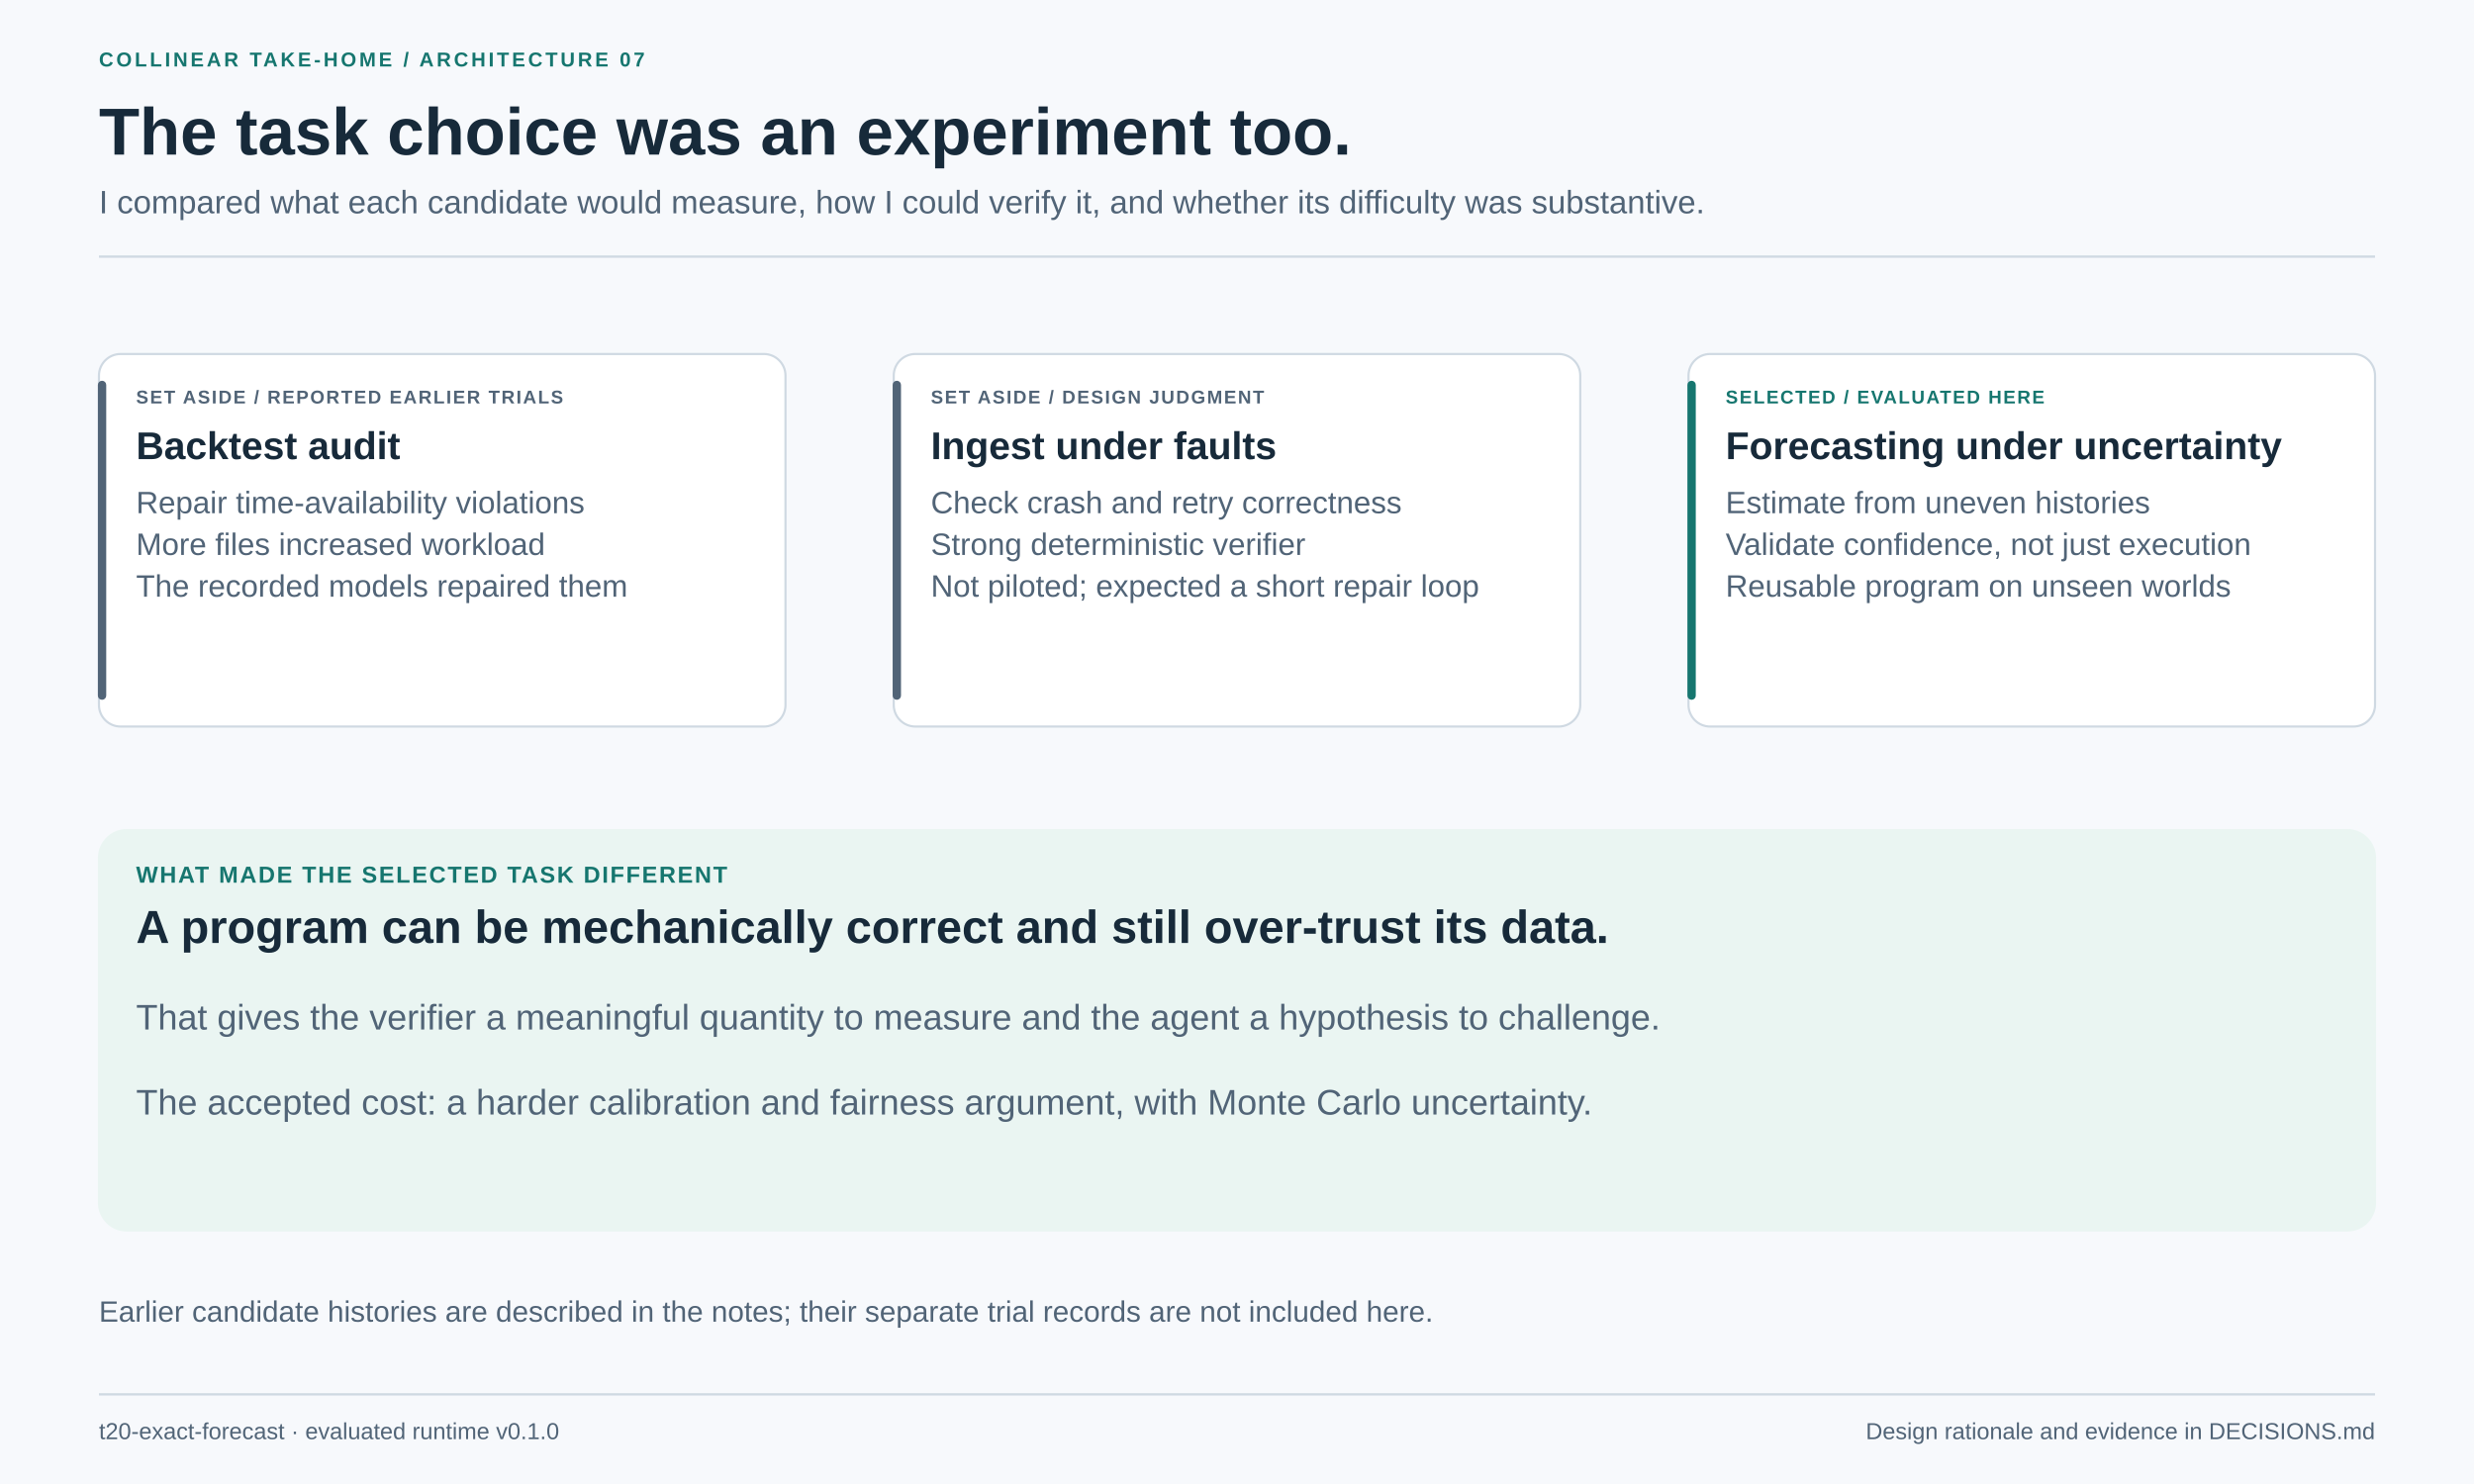
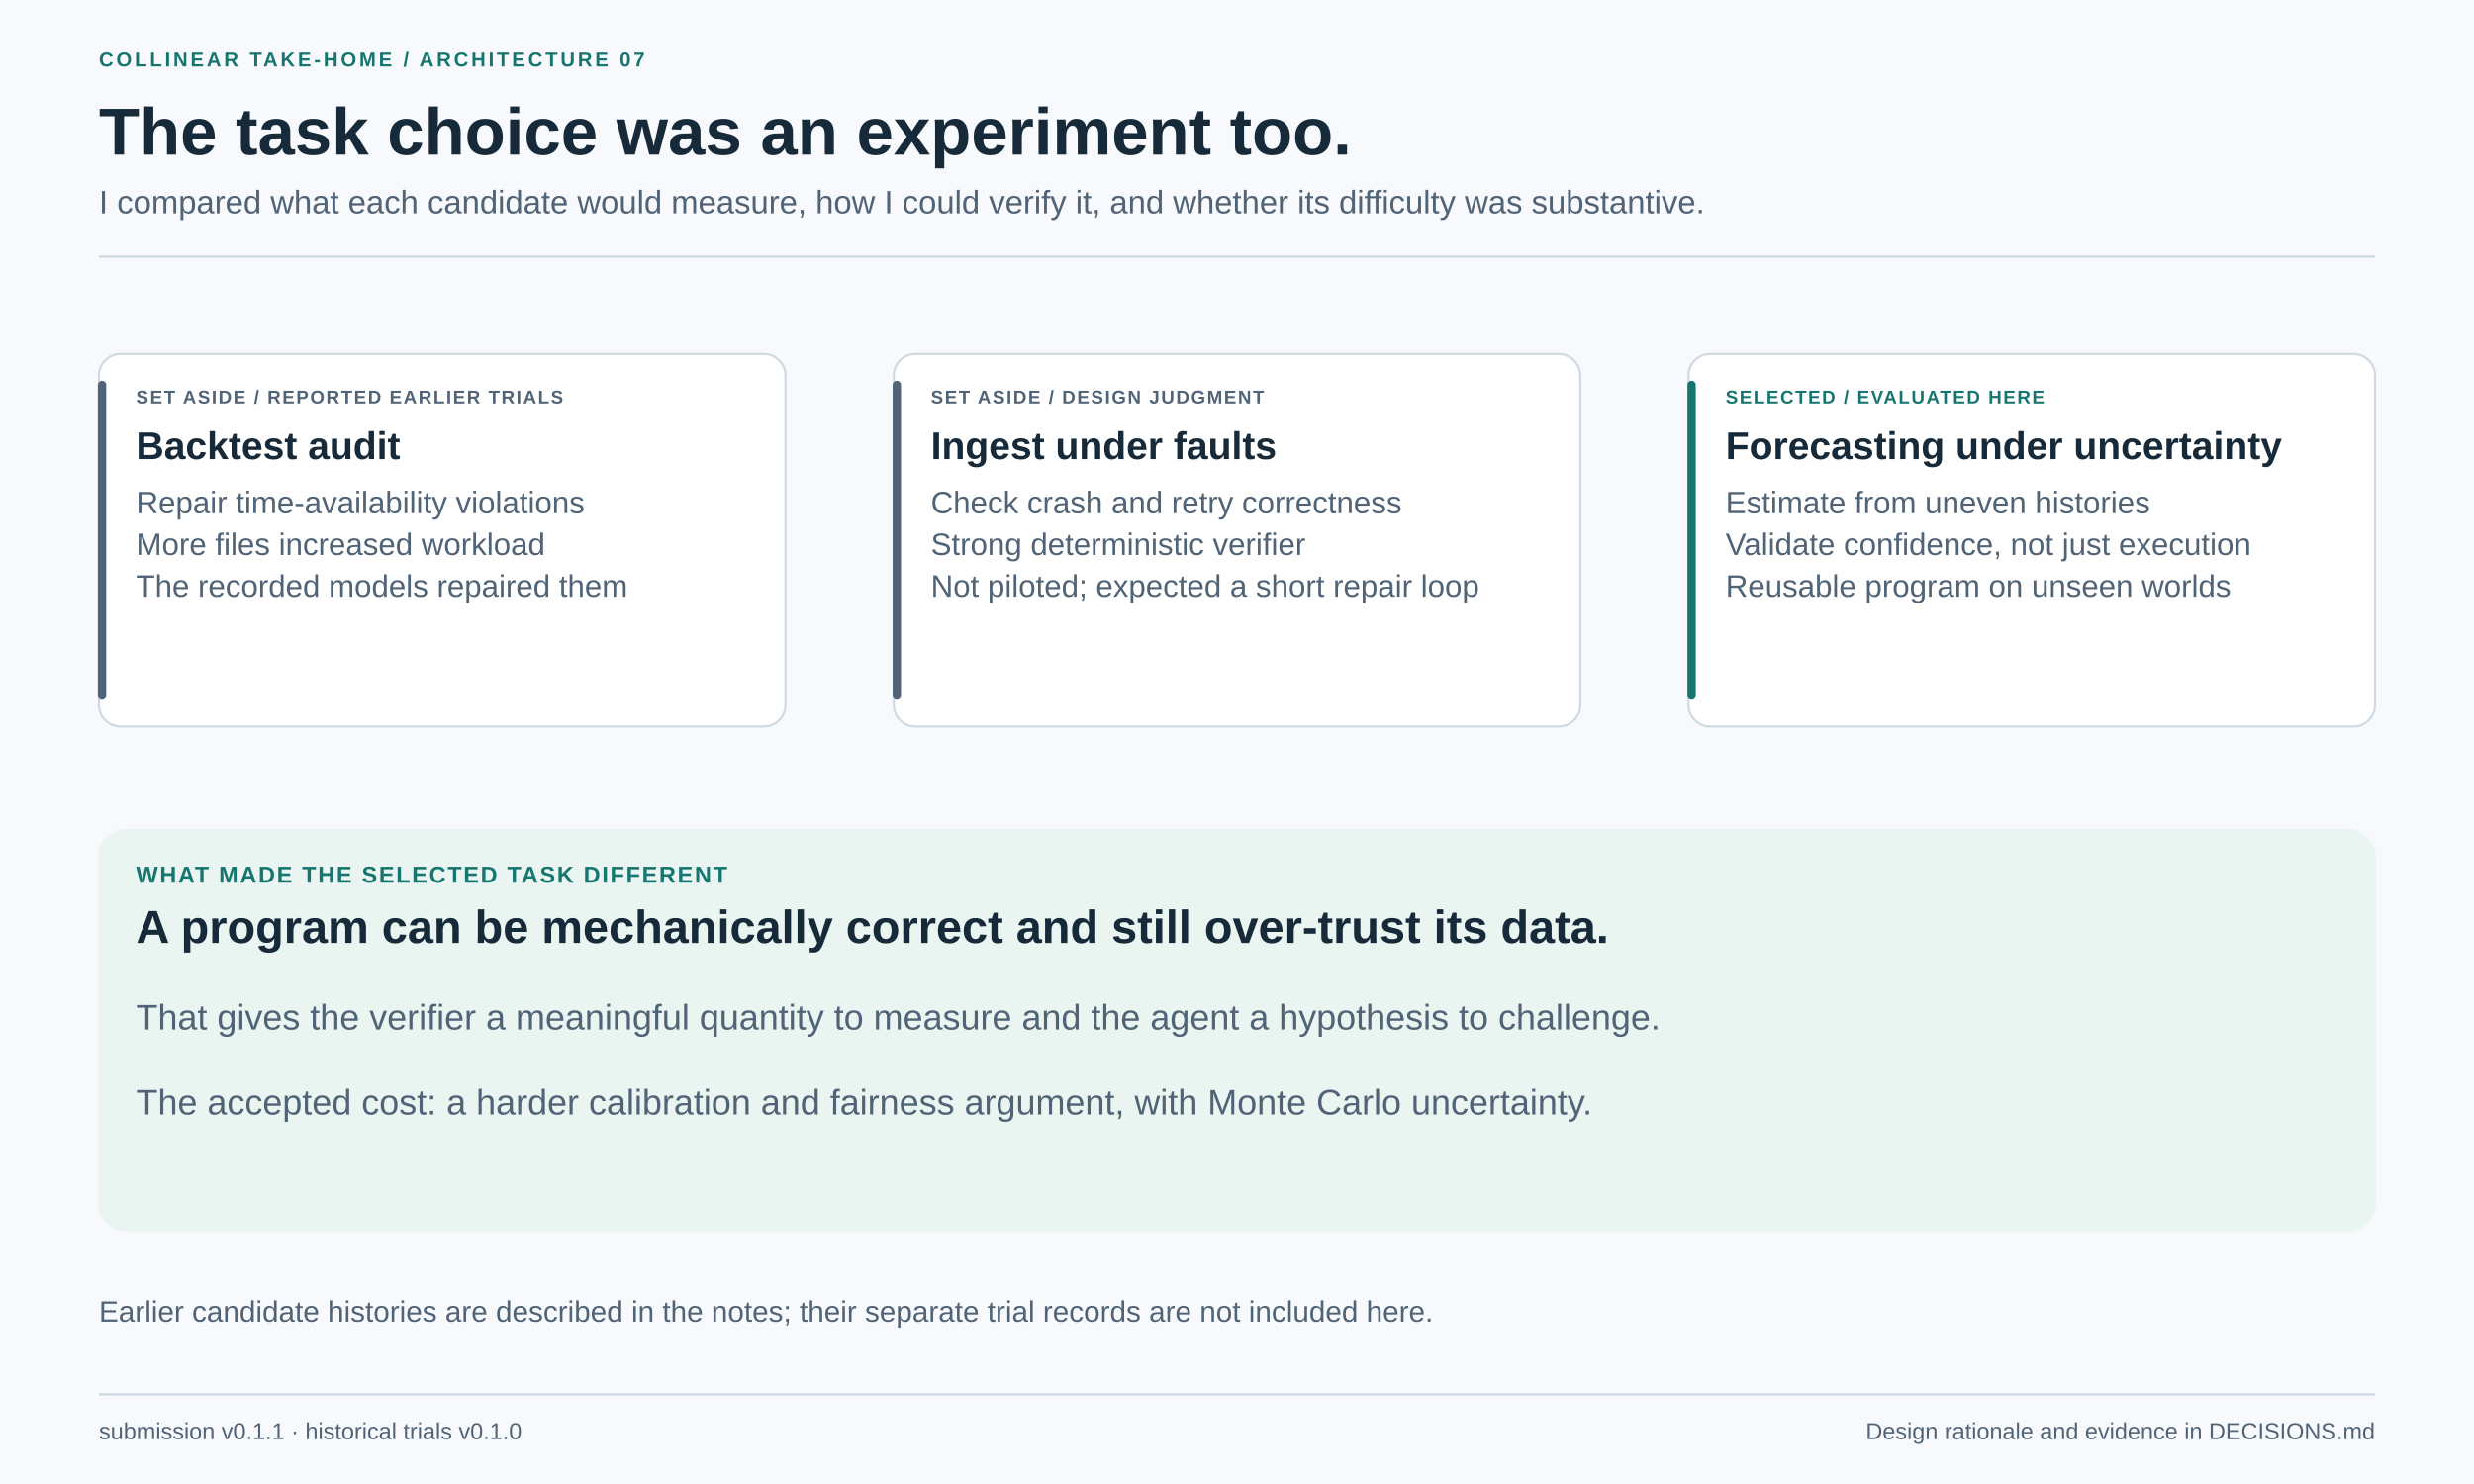
<svg xmlns="http://www.w3.org/2000/svg" width="1600" height="960" viewBox="0 0 1600 960" role="img" aria-labelledby="title desc">
  <defs>
    <marker id="arrow" viewBox="0 0 10 10" refX="9" refY="5" markerWidth="7" markerHeight="7" orient="auto-start-reverse">
      <path d="M 0 0 L 10 5 L 0 10 z" fill="#708497" />
    </marker>
  </defs>
  <rect width="1600" height="960" fill="#F7F9FC" />
  <text x="64" y="43" font-family="Arial, Helvetica, sans-serif" font-size="13" font-weight="700" fill="#16766F" text-anchor="start" letter-spacing="1.8">COLLINEAR TAKE-HOME  /  ARCHITECTURE 07</text>
  <text x="64" y="100" font-family="Arial, Helvetica, sans-serif" font-size="43" font-weight="700" fill="#172A3A" text-anchor="start" letter-spacing="0">The task choice was an experiment too.</text>
  <text x="64" y="138" font-family="Arial, Helvetica, sans-serif" font-size="21" font-weight="400" fill="#516477" text-anchor="start" letter-spacing="0">I compared what each candidate would measure, how I could verify it, and whether its difficulty was substantive.</text>
  <path d="M64 166 L1536 166" fill="none" stroke="#CFD9E2" stroke-width="1.5" />
  <path d="M64 902 L1536 902" fill="none" stroke="#CFD9E2" stroke-width="1.5" />
-   <text x="64" y="931" font-family="Arial, Helvetica, sans-serif" font-size="15" font-weight="400" fill="#516477" text-anchor="start" letter-spacing="0">t20-exact-forecast  ·  evaluated runtime v0.1.0</text>
+   <text x="64" y="931" font-family="Arial, Helvetica, sans-serif" font-size="15" font-weight="400" fill="#516477" text-anchor="start" letter-spacing="0">submission v0.1.1  ·  historical trials v0.1.0</text>
  <text x="1536" y="931" font-family="Arial, Helvetica, sans-serif" font-size="15" font-weight="400" fill="#516477" text-anchor="end" letter-spacing="0">Design rationale and evidence in DECISIONS.md</text>
  <rect x="64" y="229" width="444" height="241" rx="14" fill="white" stroke="#CFD9E2" stroke-width="1.4" />
  <rect x="64" y="247" width="4" height="205" rx="2" fill="#516477" stroke="#516477" stroke-width="1.4" />
  <text x="88" y="261" font-family="Arial, Helvetica, sans-serif" font-size="12" font-weight="700" fill="#516477" text-anchor="start" letter-spacing="1">SET ASIDE / REPORTED EARLIER TRIALS</text>
  <text x="88" y="297" font-family="Arial, Helvetica, sans-serif" font-size="25" font-weight="700" fill="#172A3A" text-anchor="start" letter-spacing="0">Backtest audit</text>
  <text x="88" y="332" font-family="Arial, Helvetica, sans-serif" font-size="20" font-weight="400" fill="#516477" text-anchor="start" letter-spacing="0">Repair time-availability violations</text>
  <text x="88" y="359" font-family="Arial, Helvetica, sans-serif" font-size="20" font-weight="400" fill="#516477" text-anchor="start" letter-spacing="0">More files increased workload</text>
  <text x="88" y="386" font-family="Arial, Helvetica, sans-serif" font-size="20" font-weight="400" fill="#516477" text-anchor="start" letter-spacing="0">The recorded models repaired them</text>
  <rect x="578" y="229" width="444" height="241" rx="14" fill="white" stroke="#CFD9E2" stroke-width="1.4" />
  <rect x="578" y="247" width="4" height="205" rx="2" fill="#516477" stroke="#516477" stroke-width="1.4" />
  <text x="602" y="261" font-family="Arial, Helvetica, sans-serif" font-size="12" font-weight="700" fill="#516477" text-anchor="start" letter-spacing="1">SET ASIDE / DESIGN JUDGMENT</text>
  <text x="602" y="297" font-family="Arial, Helvetica, sans-serif" font-size="25" font-weight="700" fill="#172A3A" text-anchor="start" letter-spacing="0">Ingest under faults</text>
  <text x="602" y="332" font-family="Arial, Helvetica, sans-serif" font-size="20" font-weight="400" fill="#516477" text-anchor="start" letter-spacing="0">Check crash and retry correctness</text>
  <text x="602" y="359" font-family="Arial, Helvetica, sans-serif" font-size="20" font-weight="400" fill="#516477" text-anchor="start" letter-spacing="0">Strong deterministic verifier</text>
  <text x="602" y="386" font-family="Arial, Helvetica, sans-serif" font-size="20" font-weight="400" fill="#516477" text-anchor="start" letter-spacing="0">Not piloted; expected a short repair loop</text>
  <rect x="1092" y="229" width="444" height="241" rx="14" fill="white" stroke="#CFD9E2" stroke-width="1.4" />
  <rect x="1092" y="247" width="4" height="205" rx="2" fill="#16766F" stroke="#16766F" stroke-width="1.4" />
  <text x="1116" y="261" font-family="Arial, Helvetica, sans-serif" font-size="12" font-weight="700" fill="#16766F" text-anchor="start" letter-spacing="1">SELECTED / EVALUATED HERE</text>
  <text x="1116" y="297" font-family="Arial, Helvetica, sans-serif" font-size="25" font-weight="700" fill="#172A3A" text-anchor="start" letter-spacing="0">Forecasting under uncertainty</text>
  <text x="1116" y="332" font-family="Arial, Helvetica, sans-serif" font-size="20" font-weight="400" fill="#516477" text-anchor="start" letter-spacing="0">Estimate from uneven histories</text>
  <text x="1116" y="359" font-family="Arial, Helvetica, sans-serif" font-size="20" font-weight="400" fill="#516477" text-anchor="start" letter-spacing="0">Validate confidence, not just execution</text>
  <text x="1116" y="386" font-family="Arial, Helvetica, sans-serif" font-size="20" font-weight="400" fill="#516477" text-anchor="start" letter-spacing="0">Reusable program on unseen worlds</text>
  <rect x="64" y="537" width="1472" height="259" rx="18" fill="#EAF5F2" stroke="#EAF5F2" stroke-width="1.4" />
  <text x="88" y="571" font-family="Arial, Helvetica, sans-serif" font-size="15" font-weight="700" fill="#16766F" text-anchor="start" letter-spacing="1.1">WHAT MADE THE SELECTED TASK DIFFERENT</text>
  <text x="88" y="610" font-family="Arial, Helvetica, sans-serif" font-size="30" font-weight="700" fill="#172A3A" text-anchor="start" letter-spacing="0">A program can be mechanically correct and still over-trust its data.</text>
  <text x="88" y="666" font-family="Arial, Helvetica, sans-serif" font-size="23" font-weight="400" fill="#516477" text-anchor="start" letter-spacing="0">That gives the verifier a meaningful quantity to measure and the agent a hypothesis to challenge.</text>
  <text x="88" y="721" font-family="Arial, Helvetica, sans-serif" font-size="23" font-weight="400" fill="#516477" text-anchor="start" letter-spacing="0">The accepted cost: a harder calibration and fairness argument, with Monte Carlo uncertainty.</text>
  <text x="64" y="855" font-family="Arial, Helvetica, sans-serif" font-size="19" font-weight="400" fill="#516477" text-anchor="start" letter-spacing="0">Earlier candidate histories are described in the notes; their separate trial records are not included here.</text>
</svg>
